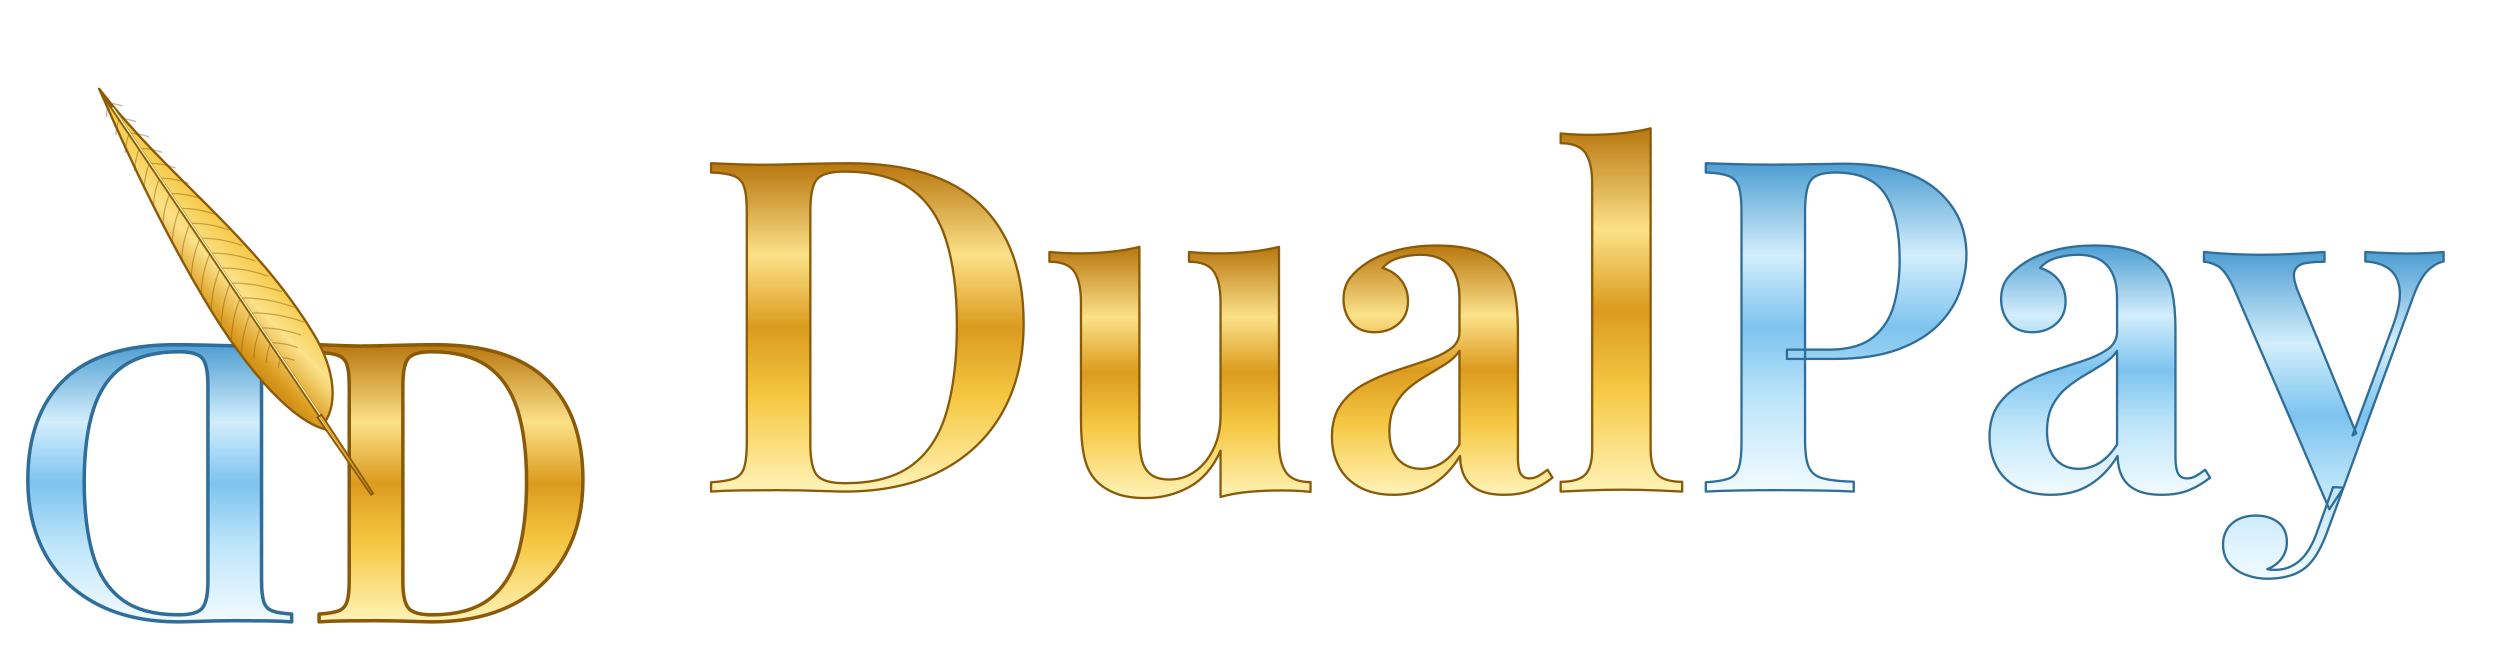
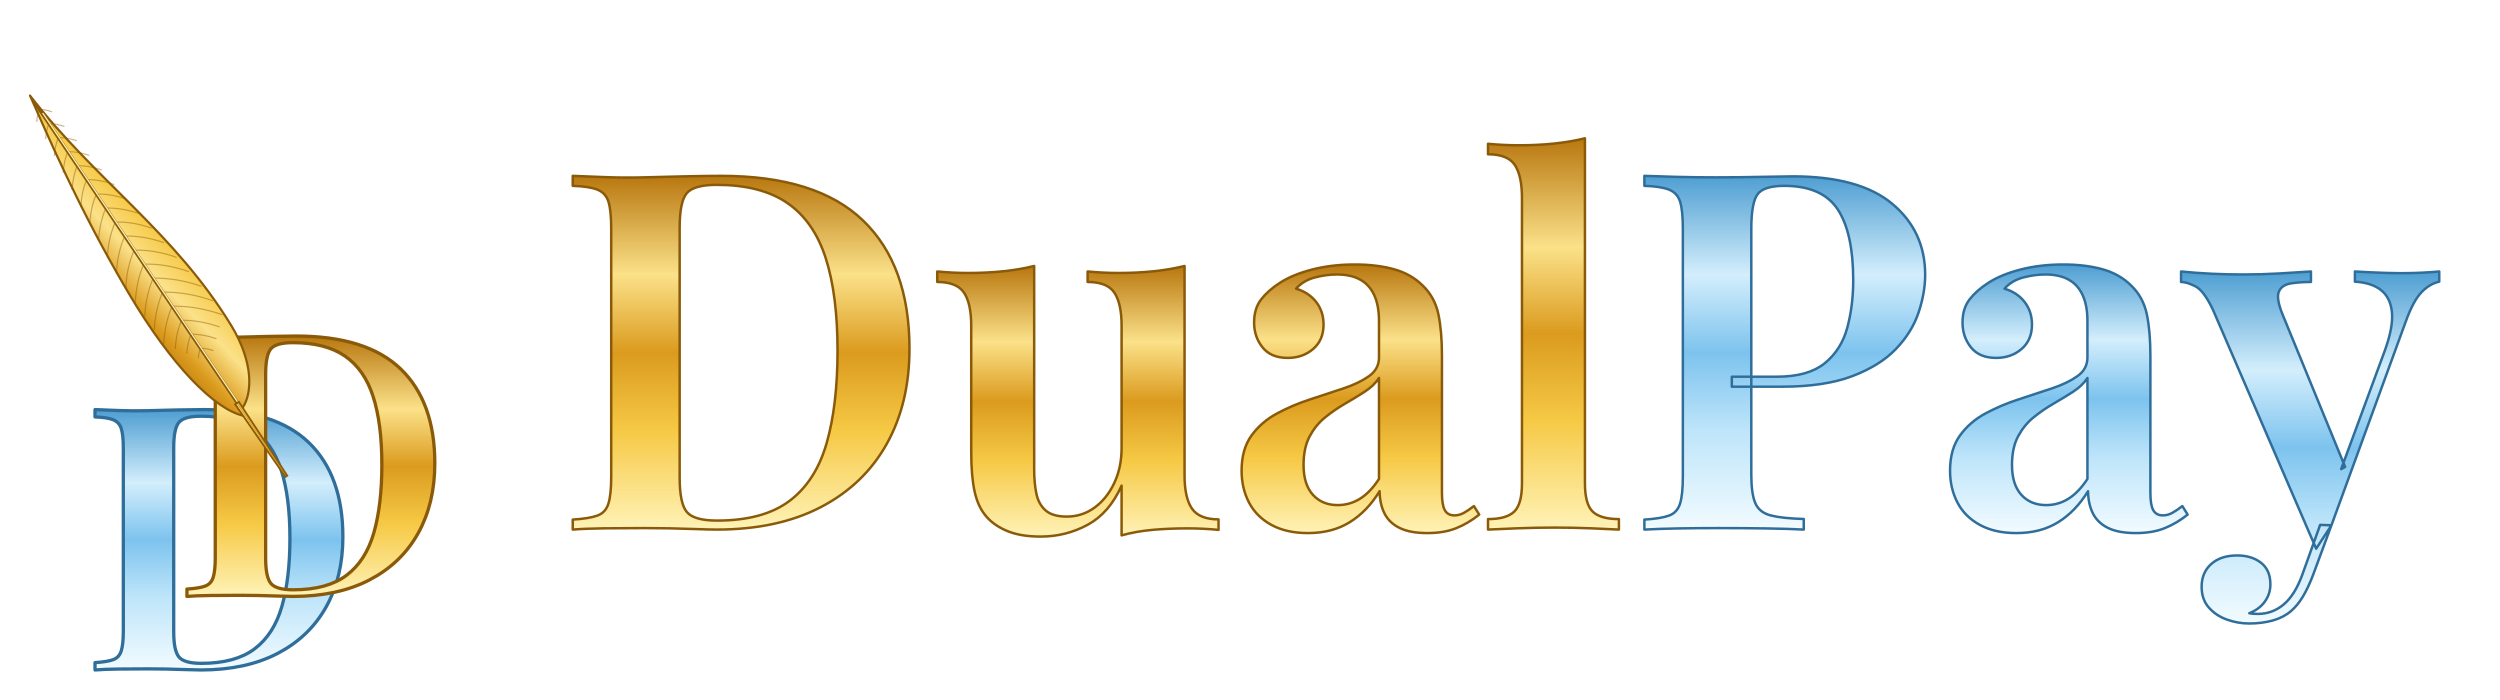
- <svg xmlns="http://www.w3.org/2000/svg" viewBox="0 0 5391 1400" role="img" aria-label="DualPay">
+ <svg xmlns="http://www.w3.org/2000/svg" viewBox="0 0 5004 1400" role="img" aria-label="DualPay">
  <defs>
    <linearGradient id="gold" x1="0" y1="0" x2="0" y2="1">
      <stop offset="0" stop-color="#FFF3B8" />
      <stop offset="0.28" stop-color="#F6C945" />
      <stop offset="0.5" stop-color="#DB9B1E" />
      <stop offset="0.72" stop-color="#FBE189" />
      <stop offset="1" stop-color="#B8770F" />
    </linearGradient>
    <linearGradient id="blue" x1="0" y1="0" x2="0" y2="1">
      <stop offset="0" stop-color="#F2FBFF" />
      <stop offset="0.28" stop-color="#BEE5FA" />
      <stop offset="0.5" stop-color="#7DC3EE" />
      <stop offset="0.72" stop-color="#D3EEFC" />
      <stop offset="1" stop-color="#4E9ED2" />
    </linearGradient>
    <linearGradient id="feather" x1="0" y1="0" x2="1" y2="1">
      <stop offset="0" stop-color="#FFF3B8" />
      <stop offset="0.3" stop-color="#F6C945" />
      <stop offset="0.55" stop-color="#FBE189" />
      <stop offset="0.8" stop-color="#DB9B1E" />
      <stop offset="1" stop-color="#B8770F" />
    </linearGradient>
  </defs>
-   <g transform="translate(60,191) scale(0.8441754)">
-     <g transform="translate(709.0029,1362.276)">
-       <g transform="translate(1.399658,0) scale(-1,-1)">
+   <g transform="translate(60,191) scale(0.7361055)">
+     <g transform="translate(176.8252,1562.276)">
+       <g transform="translate(-36.39966,0) scale(1,-1)">
        <path d="M333.401 708Q524.802 708 617.602 618.5Q710.403 529 710.403 362Q710.403 253 664.902 171.5Q619.402 90 533.002 45.0Q446.602 0 324.401 0Q309.001 0 283.401 1.0Q257.801 2 230.301 2.5Q202.801 3 180.401 3Q139.401 3 100 2.5Q60.6 2 36.4 0V20Q69.2 22 85.7 28.0Q102.199 34 107.799 52.0Q113.399 70 113.399 106V602Q113.399 639 107.799 656.5Q102.199 674 85.5 680.5Q68.8 687 36.4 688V708Q60.6 707 100 705.5Q139.401 704 178.401 705Q214.201 706 259.201 707.0Q304.201 708 333.401 708ZM324.402 690Q278.402 690 264.402 673.0Q250.402 656 250.402 604V104Q250.402 52 264.902 35.0Q279.402 18 325.402 18Q418.001 18 470.401 57.5Q522.8 97 544.6 173.0Q566.4 249 566.4 358Q566.4 470 542.7 543.5Q519 617 466.101 653.5Q413.201 690 324.402 690Z" fill="url(#blue)" stroke="#2F6E9A" stroke-width="9" stroke-linejoin="round" />
      </g>
-       <g transform="translate(-1.399658,0) scale(1,-1)">
+       <g transform="translate(213.6003,-200) scale(1,-1)">
        <path d="M333.401 708Q524.802 708 617.602 618.5Q710.403 529 710.403 362Q710.403 253 664.902 171.5Q619.402 90 533.002 45.0Q446.602 0 324.401 0Q309.001 0 283.401 1.0Q257.801 2 230.301 2.5Q202.801 3 180.401 3Q139.401 3 100 2.5Q60.6 2 36.4 0V20Q69.2 22 85.7 28.0Q102.199 34 107.799 52.0Q113.399 70 113.399 106V602Q113.399 639 107.799 656.5Q102.199 674 85.5 680.5Q68.8 687 36.4 688V708Q60.6 707 100 705.5Q139.401 704 178.401 705Q214.201 706 259.201 707.0Q304.201 708 333.401 708ZM324.402 690Q278.402 690 264.402 673.0Q250.402 656 250.402 604V104Q250.402 52 264.902 35.0Q279.402 18 325.402 18Q418.001 18 470.401 57.5Q522.8 97 544.6 173.0Q566.4 249 566.4 358Q566.4 470 542.7 543.5Q519 617 466.101 653.5Q413.201 690 324.402 690Z" fill="url(#gold)" stroke="#8A5A08" stroke-width="9" stroke-linejoin="round" />
      </g>
-       <g transform="translate(10,-566) rotate(56)">
+       <g transform="translate(360,-766) rotate(56)">
        <g fill="url(#feather)" stroke="#8A5A08" stroke-width="6" stroke-linejoin="round">
          <path d="M-960,0 C-672,-18 -432,-118 -134,-104 C-19,-98 48,-50 67,-5 L86,6 C29,60 -134,92 -365,78 C-634,62 -845,20 -960,0 Z" />
        </g>
        <path d="M-914,0 Q-906,-13 -891,-24 M-914,0 Q-906,13 -891,24 M-868,0 Q-857,-16 -839,-30 M-868,0 Q-857,16 -839,30 M-822,0 Q-809,-20 -788,-36 M-822,0 Q-809,20 -788,36 M-776,0 Q-761,-23 -736,-42 M-776,0 Q-761,23 -736,42 M-730,0 Q-713,-26 -684,-48 M-730,0 Q-713,26 -684,48 M-684,0 Q-665,-30 -632,-54 M-684,0 Q-665,30 -632,54 M-637,0 Q-616,-33 -580,-60 M-637,0 Q-616,33 -580,60 M-591,0 Q-568,-36 -529,-66 M-591,0 Q-568,36 -529,66 M-545,0 Q-520,-40 -477,-72 M-545,0 Q-520,40 -477,72 M-499,0 Q-472,-43 -425,-78 M-499,0 Q-473,42 -427,76 M-453,0 Q-424,-46 -373,-84 M-453,0 Q-427,42 -381,76 M-407,0 Q-376,-50 -322,-90 M-407,0 Q-380,42 -335,76 M-361,0 Q-327,-53 -270,-96 M-361,0 Q-334,42 -289,76 M-315,0 Q-280,-55 -220,-100 M-315,0 Q-288,42 -243,76 M-269,0 Q-234,-55 -174,-100 M-269,0 Q-242,42 -197,76 M-223,0 Q-196,-41 -151,-75 M-223,0 Q-203,31 -169,57 M-177,0 Q-159,-28 -129,-50 M-177,0 Q-163,21 -141,38 M-131,0 Q-122,-14 -107,-25 M-131,0 Q-124,10 -113,19" fill="none" stroke="#8A5A08" stroke-opacity=".45" stroke-width="3.2" stroke-linecap="round" />
        <path d="M-930,0 L192,0" stroke="#8A5A08" stroke-width="9" stroke-linecap="round" fill="none" />
        <path d="M-900,-2 L192,-2" stroke="#FFF3B8" stroke-width="3.5" stroke-linecap="round" fill="none" />
        <path d="M48,-5 L288,-2 L288,4 L48,7 Z" fill="url(#gold)" stroke="#8A5A08" stroke-width="5" />
      </g>
    </g>
  </g>
-   <g transform="translate(1497,1060)">
+   <g transform="translate(1110,1060)">
    <g fill="url(#gold)" stroke="#8A5A08" stroke-width="5" stroke-linejoin="round">
      <path transform="translate(0,0) scale(1,-1)" d="M333.401 708Q524.802 708 617.602 618.5Q710.403 529 710.403 362Q710.403 253 664.902 171.5Q619.402 90 533.002 45.0Q446.602 0 324.401 0Q309.001 0 283.401 1.0Q257.801 2 230.301 2.5Q202.801 3 180.401 3Q139.401 3 100 2.5Q60.6 2 36.4 0V20Q69.2 22 85.7 28.0Q102.199 34 107.799 52.0Q113.399 70 113.399 106V602Q113.399 639 107.799 656.5Q102.199 674 85.5 680.5Q68.8 687 36.4 688V708Q60.6 707 100 705.5Q139.401 704 178.401 705Q214.201 706 259.201 707.0Q304.201 708 333.401 708ZM324.402 690Q278.402 690 264.402 673.0Q250.402 656 250.402 604V104Q250.402 52 264.902 35.0Q279.402 18 325.402 18Q418.001 18 470.401 57.5Q522.8 97 544.6 173.0Q566.4 249 566.4 358Q566.4 470 542.7 543.5Q519 617 466.101 653.5Q413.201 690 324.402 690Z" />
      <path transform="translate(752,0) scale(1,-1)" d="M509.002 527.6V108.4Q509.002 63.4 523.901 41.9Q538.801 20.4 577.001 20.4V-0.6Q546.001 2.4 515.001 2.4Q477.601 2.4 444.5 -0.6Q411.4 -3.6 382.999 -11.6V87.999Q358.399 33 314.9 9.5Q271.4 -14 221 -14Q181.599 -14 155.399 -3.4Q129.199 7.2 113.399 24.8Q95.999 44 88.999 75.2Q81.999 106.4 81.999 155V407.6Q81.999 452.6 67.599 474.1Q53.2 495.6 14 495.6V516.6Q46 513.6 76 513.6Q113.4 513.6 146.701 517.1Q180.001 520.6 208.002 527.6V120.199Q208.002 93.199 212.402 72Q216.802 50.8 230.802 38.4Q244.801 26 273.201 26Q304.2 26 328.9 44Q353.6 62 368.3 93.199Q382.999 124.399 382.999 163.398V407.6Q382.999 452.6 368.599 474.1Q354.2 495.6 315 495.6V516.6Q347 513.6 377 513.6Q414.4 513.6 447.701 517.1Q481.001 520.6 509.002 527.6Z" />
      <path transform="translate(1343,0) scale(1,-1)" d="M165 -7Q121.599 -7 91.599 9.5Q61.599 26 46.9 54.4Q32.2 82.8 32.2 117.8Q32.2 161 52.1 188.4Q72 215.8 103.399 232.6Q134.799 249.4 169.699 260.7Q204.599 272 235.999 282.5Q267.399 293 287.299 307.2Q307.199 321.4 307.199 344.4V417.201Q307.199 448.8 297.499 469.6Q287.8 490.4 269.2 500.5Q250.6 510.6 223 510.6Q201.6 510.6 178.7 504.6Q155.801 498.6 141.201 482.201Q166.601 474.6 181.401 455.6Q196.201 436.6 196.201 410.4Q196.201 379.4 175.401 361.499Q154.601 343.599 124.4 343.599Q91 343.599 74.1 364.699Q57.2 385.799 57.2 414.4Q57.2 442.4 71.2 460.6Q85.2 478.8 109.6 494.4Q135.4 510.8 174.1 520.7Q212.801 530.6 258.801 530.6Q303.001 530.6 337.201 521.1Q371.401 511.6 394.802 488.4Q418.802 465.2 426.001 431.3Q433.201 397.4 433.201 347.8V73.8Q433.201 48.8 439.101 38.6Q445.001 28.4 458.201 28.4Q468.001 28.4 477.001 33.4Q486.001 38.4 497.201 47L507.801 30Q486.401 12.8 462 2.9Q437.6 -7 404 -7Q369.4 -7 348.599 3.2Q327.799 13.4 318.299 32.1Q308.799 50.8 308.399 76.8Q283.799 36.6 248.7 14.8Q213.6 -7 165 -7ZM224.601 49.001Q248.801 49.001 269.3 61.801Q289.8 74.6 307.199 101.4V303.4Q297.199 288 278.8 276.1Q260.4 264.2 239.4 252.1Q218.401 240 199.501 224.7Q180.601 209.4 168.402 186.6Q156.202 163.8 156.202 129.401Q156.202 90.201 174.902 69.601Q193.601 49.001 224.601 49.001Z" />
      <path transform="translate(1848,0) scale(1,-1)" d="M214.402 783.2V92.954Q214.402 51 229.901 36.0Q245.401 21 282.401 21V0Q264.294 1 227.547 2.5Q190.801 4 153.001 4Q115.862 4 77.631 2.5Q39.4 1 20.4 0V21Q57.4 21 72.9 35.983Q88.399 50.965 88.399 92.916V663.252Q88.399 708.2 74.084 729.7Q59.768 751.2 20.4 751.2V772.2Q52.4 769.2 82.4 769.2Q119.8 769.2 153.101 772.7Q186.401 776.2 214.402 783.2Z" />
    </g>
    <g fill="url(#blue)" stroke="#2F6E9A" stroke-width="5" stroke-linejoin="round">
      <path transform="translate(2145,0) scale(1,-1)" d="M36.4 708Q60.6 707 100 706.0Q139.401 705 178.401 705Q226.601 705 270.801 706.0Q315.001 707 333.401 707Q466.802 707 532.602 652.0Q598.403 597 598.403 510Q598.403 474 585.203 434.5Q572.002 395 539.902 361.5Q507.802 328 452.202 307.0Q396.602 286 311.401 286H211.401V306H301.401Q364.401 306 397.5 333.0Q430.6 360 442.5 404.0Q454.4 448 454.4 499Q454.4 594 423.3 641.0Q392.201 688 316.402 688Q275.202 688 262.802 671.0Q250.402 654 250.402 602V110Q250.402 72 258.302 53.2Q266.202 34.4 289.002 28.4Q311.802 22.4 355.402 21.2V0Q326.202 1.6 280.202 2.3Q234.201 3 184.801 3Q143.001 3 104.2 2.3Q65.4 1.6 36.4 0V20Q69.2 22 85.7 28.0Q102.199 34 107.799 52.0Q113.399 70 113.399 106V602Q113.399 639 107.799 656.5Q102.199 674 85.5 680.5Q68.8 687 36.4 688Z" />
      <path transform="translate(2761,0) scale(1,-1)" d="M165 -7Q121.599 -7 91.599 9.5Q61.599 26 46.9 54.4Q32.2 82.8 32.2 117.8Q32.2 161 52.1 188.4Q72 215.8 103.399 232.6Q134.799 249.4 169.699 260.7Q204.599 272 235.999 282.5Q267.399 293 287.299 307.2Q307.199 321.4 307.199 344.4V417.201Q307.199 448.8 297.499 469.6Q287.8 490.4 269.2 500.5Q250.6 510.6 223 510.6Q201.6 510.6 178.7 504.6Q155.801 498.6 141.201 482.201Q166.601 474.6 181.401 455.6Q196.201 436.6 196.201 410.4Q196.201 379.4 175.401 361.499Q154.601 343.599 124.4 343.599Q91 343.599 74.1 364.699Q57.2 385.799 57.2 414.4Q57.2 442.4 71.2 460.6Q85.2 478.8 109.6 494.4Q135.4 510.8 174.1 520.7Q212.801 530.6 258.801 530.6Q303.001 530.6 337.201 521.1Q371.401 511.6 394.802 488.4Q418.802 465.2 426.001 431.3Q433.201 397.4 433.201 347.8V73.8Q433.201 48.8 439.101 38.6Q445.001 28.4 458.201 28.4Q468.001 28.4 477.001 33.4Q486.001 38.4 497.201 47L507.801 30Q486.401 12.8 462 2.9Q437.6 -7 404 -7Q369.4 -7 348.599 3.2Q327.799 13.4 318.299 32.1Q308.799 50.8 308.399 76.8Q283.799 36.6 248.7 14.8Q213.6 -7 165 -7ZM224.601 49.001Q248.801 49.001 269.3 61.801Q289.8 74.6 307.199 101.4V303.4Q297.199 288 278.8 276.1Q260.4 264.2 239.4 252.1Q218.401 240 199.501 224.7Q180.601 209.4 168.402 186.6Q156.202 163.8 156.202 129.401Q156.202 90.201 174.902 69.601Q193.601 49.001 224.601 49.001Z" />
      <path transform="translate(3266,0) scale(1,-1)" d="M506.401 516.6V496.2Q487.401 492.2 470.801 475Q454.201 457.8 439.001 415.399L290.602 8.601L260.001 -38.202L53.599 439.6Q35.399 478.2 18.299 486.9Q1.2 495.6 -10.4 495.6V516.6Q18.8 513.6 50.401 512.1Q82.001 510.6 113.601 510.6Q151.002 510.6 185.302 512.6Q219.602 514.6 249.602 516.6V495.6Q227.402 495.6 209.302 492.7Q191.202 489.8 185.402 476.3Q179.602 462.801 193.002 430.001L318.002 125.401L310.002 121.001L397.6 358.597Q414.6 405.598 411.7 434.899Q408.8 464.199 390 479.2Q371.2 494.2 337.6 496.2V516.6Q354 515.6 369.8 514.9Q385.6 514.2 400.901 513.7Q416.201 513.2 430.001 513.2Q451.001 513.2 471.701 514.2Q492.401 515.2 506.401 516.6ZM290.602 8.601 253.401 -92Q243.801 -117 233.301 -134.4Q222.801 -151.8 210.001 -162.8Q195.201 -175.8 173.401 -181.9Q151.601 -188 126.001 -188Q103.401 -188 81.5 -180.2Q59.6 -172.4 45.2 -156.1Q30.799 -139.8 30.799 -114.399Q30.799 -85.999 50 -68.899Q69.2 -51.799 101.8 -51.799Q130.801 -51.799 149.601 -66.399Q168.401 -80.999 168.401 -109.599Q168.401 -128.599 157.401 -144Q146.401 -159.4 126.2 -167.4Q130.601 -168.4 135.501 -168.6Q140.401 -168.8 143.401 -168.8Q172.401 -168.8 195.001 -149.9Q217.601 -131 232.401 -90L268.001 9.4Z" />
    </g>
  </g>
</svg>
